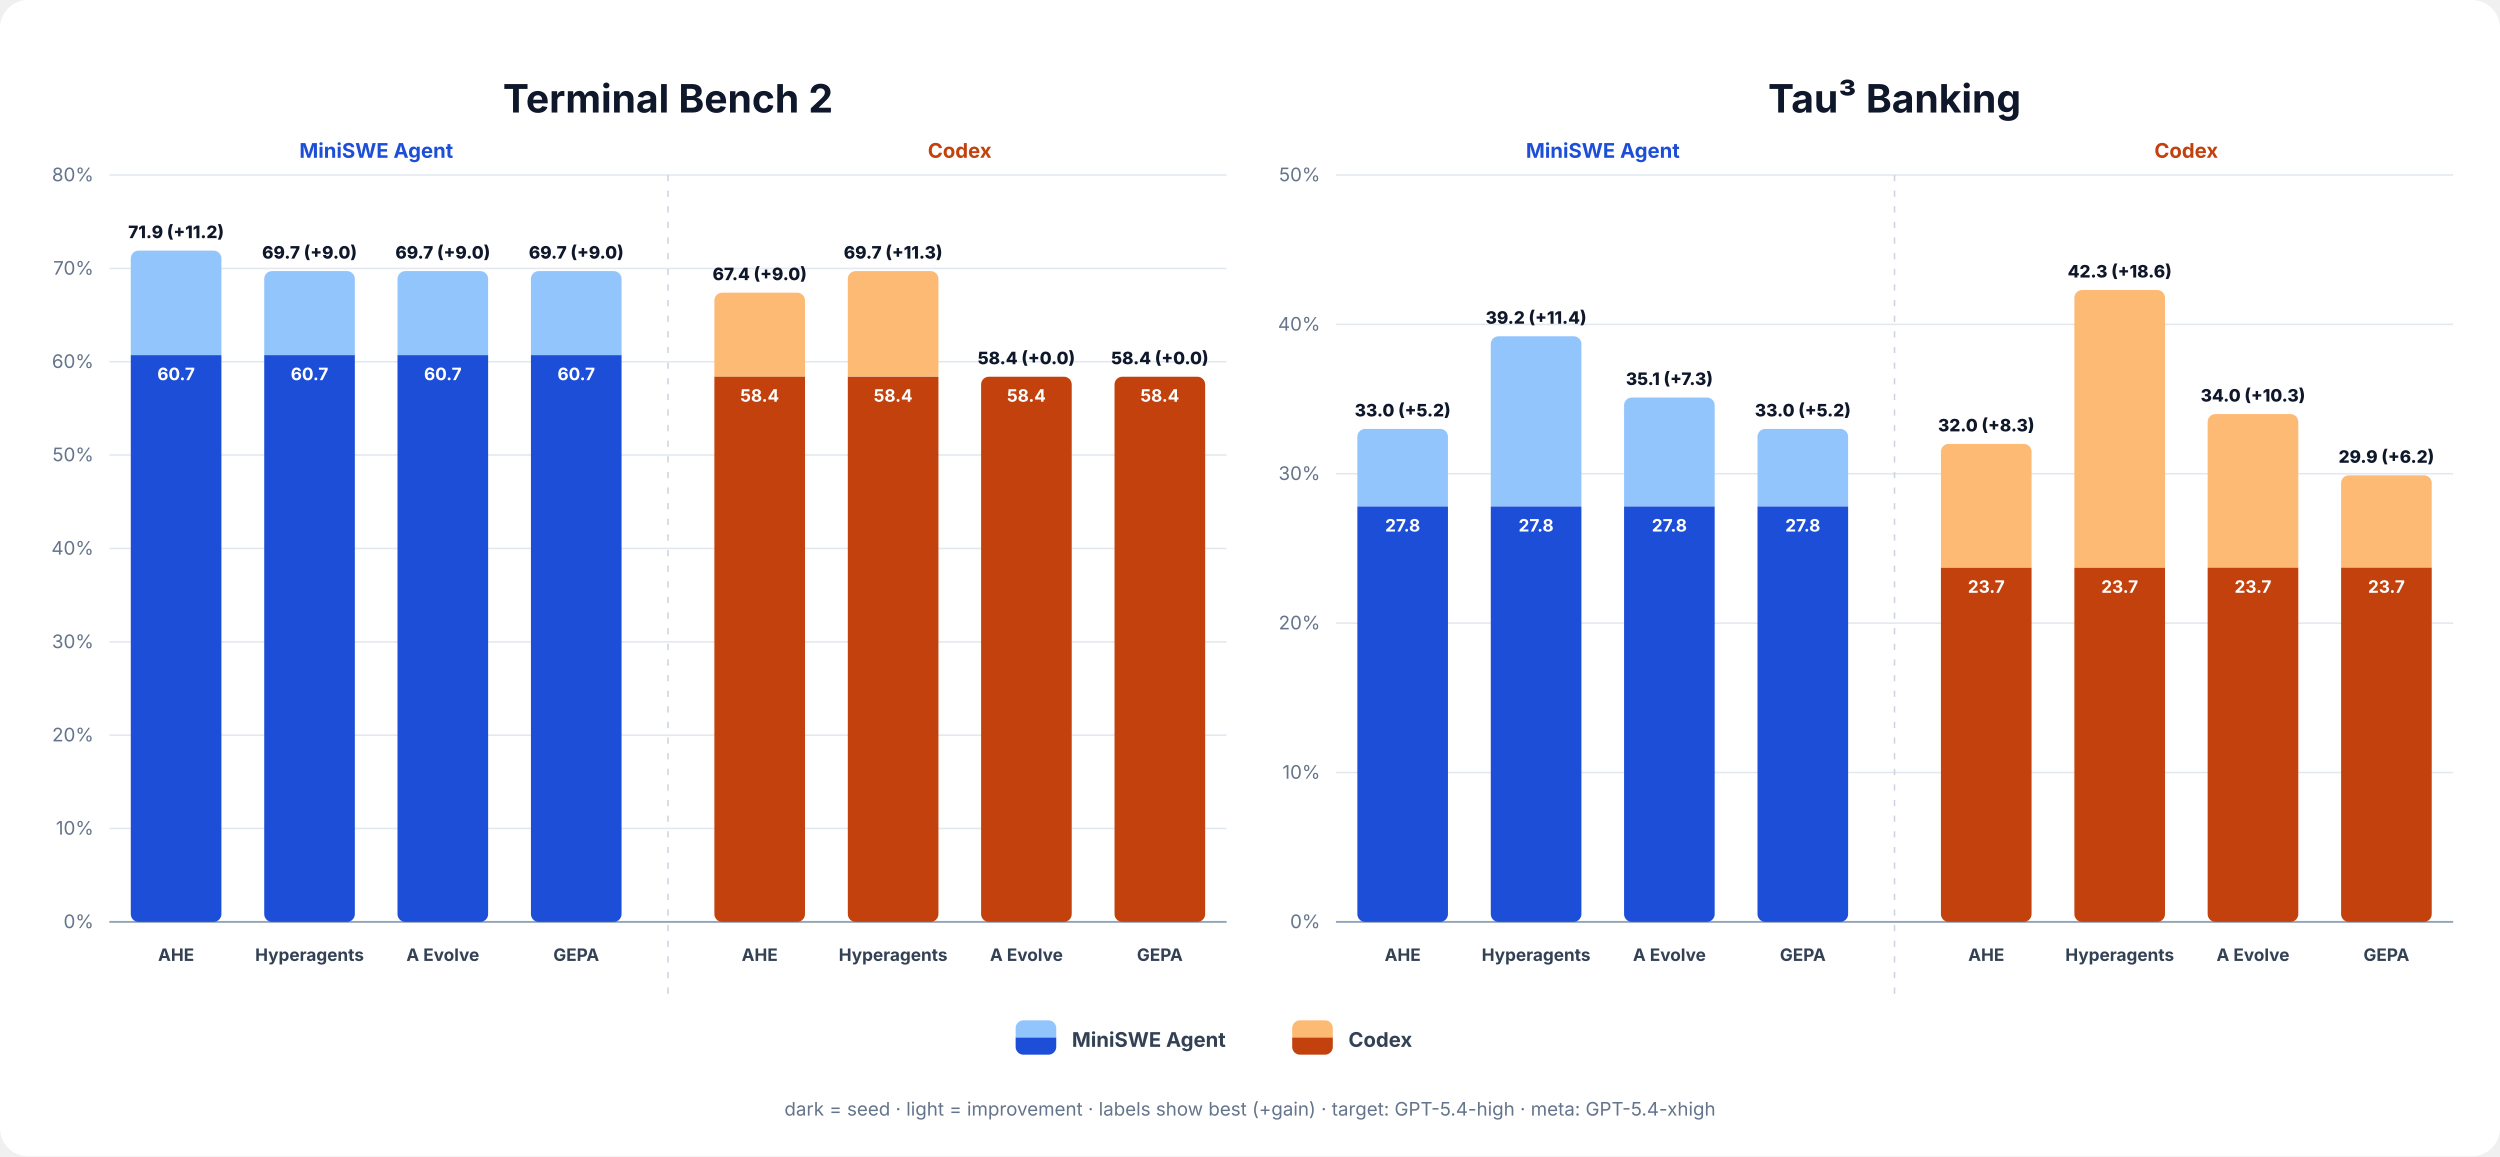
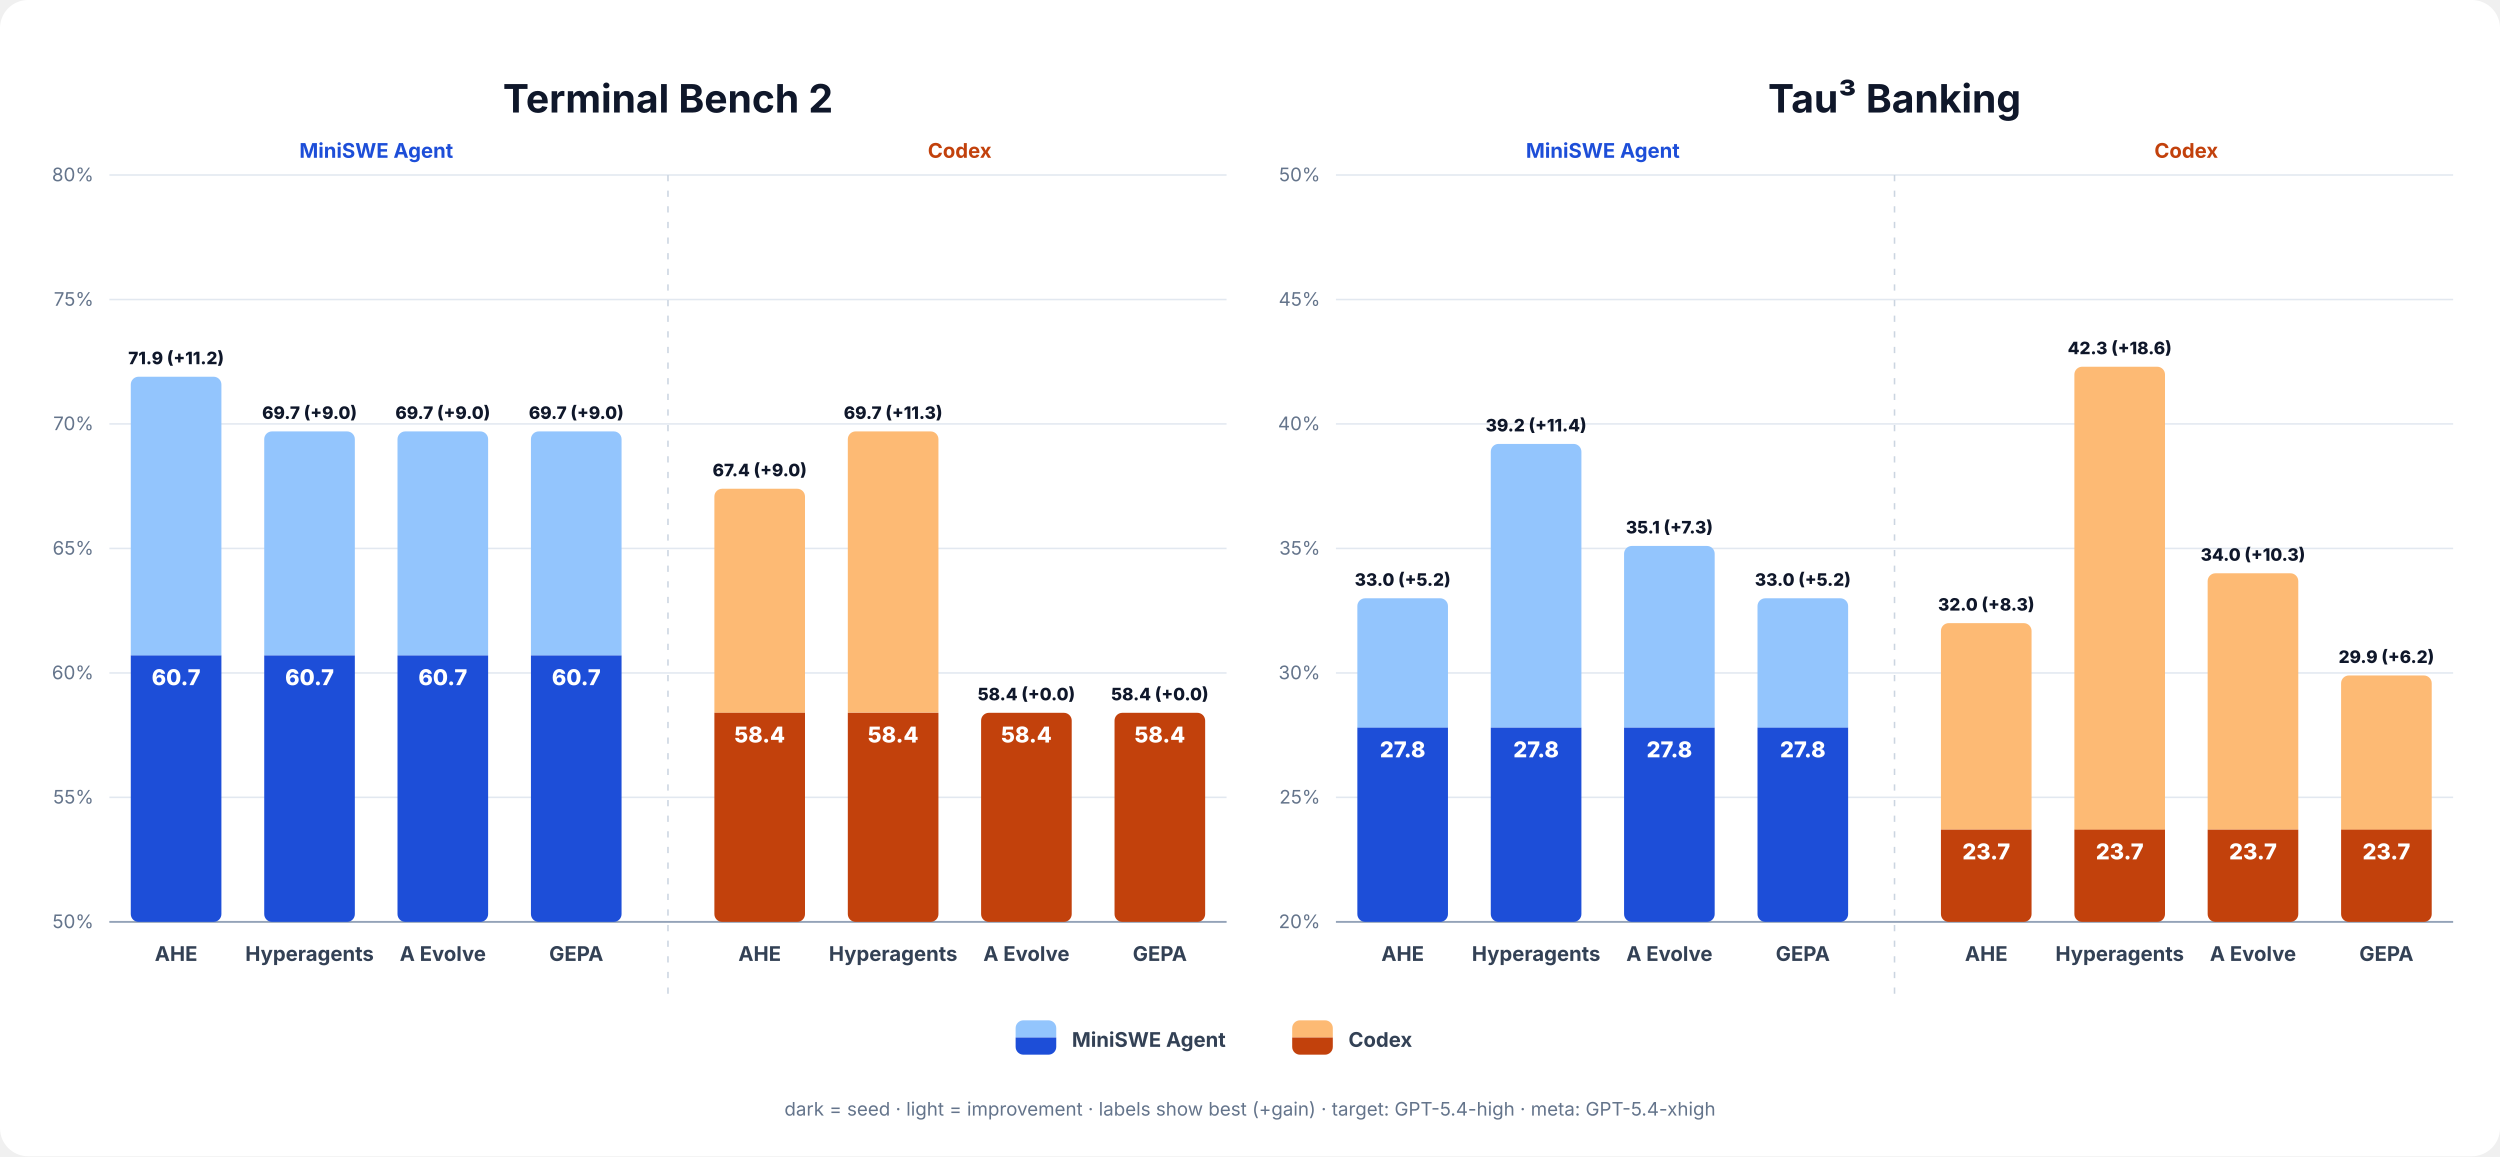
<svg xmlns="http://www.w3.org/2000/svg" width="1600" height="740" viewBox="0 0 1600 740" role="img" aria-labelledby="title desc">
  <rect width="1600" height="740" rx="18" fill="#FFFFFF" />
-   <style>text{font-family:Inter,ui-sans-serif,system-ui,-apple-system,BlinkMacSystemFont,"Segoe UI",sans-serif}.title{font-size:25px;font-weight:750;fill:#0F172A}.axis{font-size:12px;fill:#64748B}.method{font-size:11px;font-weight:650;fill:#334155}.seed{font-size:11px;font-weight:750;fill:#FFFFFF}.best{font-size:11px;font-weight:800;fill:#0F172A}.agent{font-size:13px;font-weight:750}.legend{font-size:13px;font-weight:650;fill:#334155}.note{font-size:12px;fill:#64748B}</style>
+   <style>text{font-family:Inter,ui-sans-serif,system-ui,-apple-system,BlinkMacSystemFont,"Segoe UI",sans-serif}.title{font-size:25px;font-weight:750;fill:#0F172A}.axis{font-size:12px;fill:#64748B}.method{font-size:13px;font-weight:700;fill:#334155}.seed{font-size:14px;font-weight:800;fill:#FFFFFF}.best{font-size:11px;font-weight:800;fill:#0F172A}.agent{font-size:13px;font-weight:750}.legend{font-size:13px;font-weight:650;fill:#334155}.note{font-size:12px;fill:#64748B}</style>
  <text class="title" x="427.5" y="72" text-anchor="middle">Terminal Bench 2</text>
  <line x1="70.0" y1="590.0" x2="785.0" y2="590.0" stroke="#E2E8F0" />
-   <text class="axis" x="60.0" y="594.0" text-anchor="end">0%</text>
-   <line x1="70.0" y1="530.2" x2="785.0" y2="530.2" stroke="#E2E8F0" />
-   <text class="axis" x="60.0" y="534.2" text-anchor="end">10%</text>
-   <line x1="70.0" y1="470.5" x2="785.0" y2="470.5" stroke="#E2E8F0" />
-   <text class="axis" x="60.0" y="474.5" text-anchor="end">20%</text>
-   <line x1="70.0" y1="410.8" x2="785.0" y2="410.8" stroke="#E2E8F0" />
-   <text class="axis" x="60.0" y="414.8" text-anchor="end">30%</text>
+   <text class="axis" x="60.0" y="594.0" text-anchor="end">50%</text>
+   <line x1="70.0" y1="510.3" x2="785.0" y2="510.3" stroke="#E2E8F0" />
+   <text class="axis" x="60.0" y="514.3" text-anchor="end">55%</text>
+   <line x1="70.0" y1="430.7" x2="785.0" y2="430.7" stroke="#E2E8F0" />
+   <text class="axis" x="60.0" y="434.7" text-anchor="end">60%</text>
  <line x1="70.0" y1="351.0" x2="785.0" y2="351.0" stroke="#E2E8F0" />
-   <text class="axis" x="60.0" y="355.0" text-anchor="end">40%</text>
-   <line x1="70.0" y1="291.2" x2="785.0" y2="291.2" stroke="#E2E8F0" />
-   <text class="axis" x="60.0" y="295.2" text-anchor="end">50%</text>
-   <line x1="70.0" y1="231.5" x2="785.0" y2="231.5" stroke="#E2E8F0" />
-   <text class="axis" x="60.0" y="235.5" text-anchor="end">60%</text>
-   <line x1="70.0" y1="171.8" x2="785.0" y2="171.8" stroke="#E2E8F0" />
-   <text class="axis" x="60.0" y="175.8" text-anchor="end">70%</text>
+   <text class="axis" x="60.0" y="355.0" text-anchor="end">65%</text>
+   <line x1="70.0" y1="271.3" x2="785.0" y2="271.3" stroke="#E2E8F0" />
+   <text class="axis" x="60.0" y="275.3" text-anchor="end">70%</text>
+   <line x1="70.0" y1="191.7" x2="785.0" y2="191.7" stroke="#E2E8F0" />
+   <text class="axis" x="60.0" y="195.7" text-anchor="end">75%</text>
  <line x1="70.0" y1="112.0" x2="785.0" y2="112.0" stroke="#E2E8F0" />
  <text class="axis" x="60.0" y="116.0" text-anchor="end">80%</text>
  <line x1="70.0" y1="590" x2="785.0" y2="590" stroke="#94A3B8" stroke-width="1.2" />
  <line x1="427.5" y1="112" x2="427.5" y2="637" stroke="#CBD5E1" stroke-dasharray="4 6" />
  <text class="agent" x="240.8" y="101" text-anchor="middle" fill="#1D4ED8">MiniSWE Agent</text>
  <defs>
    <clipPath id="b-0-0-0">
-       <rect x="83.7" y="160.4" width="58" height="429.6" rx="5" />
+       <rect x="83.7" y="241.1" width="58" height="348.9" rx="5" />
    </clipPath>
  </defs>
  <g clip-path="url(#b-0-0-0)">
-     <rect x="83.7" y="160.4" width="58" height="66.9" fill="#93C5FD" />
-     <rect x="83.7" y="227.3" width="58" height="362.7" fill="#1D4ED8" />
-   </g>
-   <text class="seed" x="112.7" y="243.3" text-anchor="middle">60.7</text>
-   <text class="best" x="112.7" y="152.4" text-anchor="middle">71.9 (+11.2)</text>
+     <rect x="83.7" y="241.1" width="58" height="178.5" fill="#93C5FD" />
+     <rect x="83.7" y="419.5" width="58" height="170.5" fill="#1D4ED8" />
+   </g>
+   <text class="seed" x="112.7" y="438.5" text-anchor="middle">60.7</text>
+   <text class="best" x="112.7" y="233.1" text-anchor="middle">71.9 (+11.2)</text>
  <text class="method" x="112.7" y="615" text-anchor="middle">AHE</text>
  <defs>
    <clipPath id="b-0-0-1">
-       <rect x="169.1" y="173.5" width="58" height="416.5" rx="5" />
+       <rect x="169.1" y="276.1" width="58" height="313.9" rx="5" />
    </clipPath>
  </defs>
  <g clip-path="url(#b-0-0-1)">
-     <rect x="169.1" y="173.5" width="58" height="53.8" fill="#93C5FD" />
-     <rect x="169.1" y="227.3" width="58" height="362.7" fill="#1D4ED8" />
-   </g>
-   <text class="seed" x="198.1" y="243.3" text-anchor="middle">60.7</text>
-   <text class="best" x="198.1" y="165.5" text-anchor="middle">69.7 (+9.0)</text>
+     <rect x="169.1" y="276.1" width="58" height="143.4" fill="#93C5FD" />
+     <rect x="169.1" y="419.5" width="58" height="170.5" fill="#1D4ED8" />
+   </g>
+   <text class="seed" x="198.1" y="438.5" text-anchor="middle">60.7</text>
+   <text class="best" x="198.1" y="268.1" text-anchor="middle">69.7 (+9.0)</text>
  <text class="method" x="198.1" y="615" text-anchor="middle">Hyperagents</text>
  <defs>
    <clipPath id="b-0-0-2">
-       <rect x="254.4" y="173.5" width="58" height="416.5" rx="5" />
+       <rect x="254.4" y="276.1" width="58" height="313.9" rx="5" />
    </clipPath>
  </defs>
  <g clip-path="url(#b-0-0-2)">
-     <rect x="254.4" y="173.5" width="58" height="53.8" fill="#93C5FD" />
-     <rect x="254.4" y="227.3" width="58" height="362.7" fill="#1D4ED8" />
-   </g>
-   <text class="seed" x="283.4" y="243.3" text-anchor="middle">60.7</text>
-   <text class="best" x="283.4" y="165.5" text-anchor="middle">69.7 (+9.0)</text>
+     <rect x="254.4" y="276.1" width="58" height="143.4" fill="#93C5FD" />
+     <rect x="254.4" y="419.5" width="58" height="170.5" fill="#1D4ED8" />
+   </g>
+   <text class="seed" x="283.4" y="438.5" text-anchor="middle">60.7</text>
+   <text class="best" x="283.4" y="268.1" text-anchor="middle">69.7 (+9.0)</text>
  <text class="method" x="283.4" y="615" text-anchor="middle">A Evolve</text>
  <defs>
    <clipPath id="b-0-0-3">
-       <rect x="339.8" y="173.5" width="58" height="416.5" rx="5" />
+       <rect x="339.8" y="276.1" width="58" height="313.9" rx="5" />
    </clipPath>
  </defs>
  <g clip-path="url(#b-0-0-3)">
-     <rect x="339.8" y="173.5" width="58" height="53.8" fill="#93C5FD" />
-     <rect x="339.8" y="227.3" width="58" height="362.7" fill="#1D4ED8" />
-   </g>
-   <text class="seed" x="368.8" y="243.3" text-anchor="middle">60.7</text>
-   <text class="best" x="368.8" y="165.5" text-anchor="middle">69.7 (+9.0)</text>
+     <rect x="339.8" y="276.1" width="58" height="143.4" fill="#93C5FD" />
+     <rect x="339.8" y="419.5" width="58" height="170.5" fill="#1D4ED8" />
+   </g>
+   <text class="seed" x="368.8" y="438.5" text-anchor="middle">60.7</text>
+   <text class="best" x="368.8" y="268.1" text-anchor="middle">69.7 (+9.0)</text>
  <text class="method" x="368.8" y="615" text-anchor="middle">GEPA</text>
  <text class="agent" x="614.2" y="101" text-anchor="middle" fill="#C2410C">Codex</text>
  <defs>
    <clipPath id="b-0-1-0">
-       <rect x="457.2" y="187.3" width="58" height="402.7" rx="5" />
+       <rect x="457.2" y="312.8" width="58" height="277.2" rx="5" />
    </clipPath>
  </defs>
  <g clip-path="url(#b-0-1-0)">
-     <rect x="457.2" y="187.3" width="58" height="53.8" fill="#FDBA74" />
-     <rect x="457.2" y="241.1" width="58" height="348.9" fill="#C2410C" />
-   </g>
-   <text class="seed" x="486.2" y="257.1" text-anchor="middle">58.4</text>
-   <text class="best" x="486.2" y="179.3" text-anchor="middle">67.4 (+9.0)</text>
+     <rect x="457.2" y="312.8" width="58" height="143.4" fill="#FDBA74" />
+     <rect x="457.2" y="456.2" width="58" height="133.8" fill="#C2410C" />
+   </g>
+   <text class="seed" x="486.2" y="475.2" text-anchor="middle">58.4</text>
+   <text class="best" x="486.2" y="304.8" text-anchor="middle">67.4 (+9.0)</text>
  <text class="method" x="486.2" y="615" text-anchor="middle">AHE</text>
  <defs>
    <clipPath id="b-0-1-1">
-       <rect x="542.6" y="173.5" width="58" height="416.5" rx="5" />
+       <rect x="542.6" y="276.1" width="58" height="313.9" rx="5" />
    </clipPath>
  </defs>
  <g clip-path="url(#b-0-1-1)">
-     <rect x="542.6" y="173.5" width="58" height="67.5" fill="#FDBA74" />
-     <rect x="542.6" y="241.1" width="58" height="348.9" fill="#C2410C" />
-   </g>
-   <text class="seed" x="571.6" y="257.1" text-anchor="middle">58.4</text>
-   <text class="best" x="571.6" y="165.5" text-anchor="middle">69.7 (+11.3)</text>
+     <rect x="542.6" y="276.1" width="58" height="180.0" fill="#FDBA74" />
+     <rect x="542.6" y="456.2" width="58" height="133.8" fill="#C2410C" />
+   </g>
+   <text class="seed" x="571.6" y="475.2" text-anchor="middle">58.4</text>
+   <text class="best" x="571.6" y="268.1" text-anchor="middle">69.7 (+11.3)</text>
  <text class="method" x="571.6" y="615" text-anchor="middle">Hyperagents</text>
  <defs>
    <clipPath id="b-0-1-2">
-       <rect x="627.9" y="241.1" width="58" height="348.9" rx="5" />
+       <rect x="627.9" y="456.2" width="58" height="133.8" rx="5" />
    </clipPath>
  </defs>
  <g clip-path="url(#b-0-1-2)">
-     <rect x="627.9" y="241.1" width="58" height="0.0" fill="#FDBA74" />
-     <rect x="627.9" y="241.1" width="58" height="348.9" fill="#C2410C" />
-   </g>
-   <text class="seed" x="656.9" y="257.1" text-anchor="middle">58.4</text>
-   <text class="best" x="656.9" y="233.1" text-anchor="middle">58.4 (+0.0)</text>
+     <rect x="627.9" y="456.2" width="58" height="0.0" fill="#FDBA74" />
+     <rect x="627.9" y="456.2" width="58" height="133.8" fill="#C2410C" />
+   </g>
+   <text class="seed" x="656.9" y="475.2" text-anchor="middle">58.4</text>
+   <text class="best" x="656.9" y="448.2" text-anchor="middle">58.4 (+0.0)</text>
  <text class="method" x="656.9" y="615" text-anchor="middle">A Evolve</text>
  <defs>
    <clipPath id="b-0-1-3">
-       <rect x="713.3" y="241.1" width="58" height="348.9" rx="5" />
+       <rect x="713.3" y="456.2" width="58" height="133.8" rx="5" />
    </clipPath>
  </defs>
  <g clip-path="url(#b-0-1-3)">
-     <rect x="713.3" y="241.1" width="58" height="0.0" fill="#FDBA74" />
-     <rect x="713.3" y="241.1" width="58" height="348.9" fill="#C2410C" />
-   </g>
-   <text class="seed" x="742.3" y="257.1" text-anchor="middle">58.4</text>
-   <text class="best" x="742.3" y="233.1" text-anchor="middle">58.4 (+0.0)</text>
+     <rect x="713.3" y="456.2" width="58" height="0.0" fill="#FDBA74" />
+     <rect x="713.3" y="456.2" width="58" height="133.8" fill="#C2410C" />
+   </g>
+   <text class="seed" x="742.3" y="475.2" text-anchor="middle">58.4</text>
+   <text class="best" x="742.3" y="448.2" text-anchor="middle">58.4 (+0.0)</text>
  <text class="method" x="742.3" y="615" text-anchor="middle">GEPA</text>
  <text class="title" x="1212.5" y="72" text-anchor="middle">Tau³ Banking</text>
  <line x1="855.0" y1="590.0" x2="1570.0" y2="590.0" stroke="#E2E8F0" />
-   <text class="axis" x="845.0" y="594.0" text-anchor="end">0%</text>
-   <line x1="855.0" y1="494.4" x2="1570.0" y2="494.4" stroke="#E2E8F0" />
-   <text class="axis" x="845.0" y="498.4" text-anchor="end">10%</text>
-   <line x1="855.0" y1="398.8" x2="1570.0" y2="398.8" stroke="#E2E8F0" />
-   <text class="axis" x="845.0" y="402.8" text-anchor="end">20%</text>
-   <line x1="855.0" y1="303.2" x2="1570.0" y2="303.2" stroke="#E2E8F0" />
-   <text class="axis" x="845.0" y="307.2" text-anchor="end">30%</text>
-   <line x1="855.0" y1="207.6" x2="1570.0" y2="207.6" stroke="#E2E8F0" />
-   <text class="axis" x="845.0" y="211.6" text-anchor="end">40%</text>
+   <text class="axis" x="845.0" y="594.0" text-anchor="end">20%</text>
+   <line x1="855.0" y1="510.3" x2="1570.0" y2="510.3" stroke="#E2E8F0" />
+   <text class="axis" x="845.0" y="514.3" text-anchor="end">25%</text>
+   <line x1="855.0" y1="430.7" x2="1570.0" y2="430.7" stroke="#E2E8F0" />
+   <text class="axis" x="845.0" y="434.7" text-anchor="end">30%</text>
+   <line x1="855.0" y1="351.0" x2="1570.0" y2="351.0" stroke="#E2E8F0" />
+   <text class="axis" x="845.0" y="355.0" text-anchor="end">35%</text>
+   <line x1="855.0" y1="271.3" x2="1570.0" y2="271.3" stroke="#E2E8F0" />
+   <text class="axis" x="845.0" y="275.3" text-anchor="end">40%</text>
+   <line x1="855.0" y1="191.7" x2="1570.0" y2="191.7" stroke="#E2E8F0" />
+   <text class="axis" x="845.0" y="195.7" text-anchor="end">45%</text>
  <line x1="855.0" y1="112.0" x2="1570.0" y2="112.0" stroke="#E2E8F0" />
  <text class="axis" x="845.0" y="116.0" text-anchor="end">50%</text>
  <line x1="855.0" y1="590" x2="1570.0" y2="590" stroke="#94A3B8" stroke-width="1.2" />
  <line x1="1212.5" y1="112" x2="1212.5" y2="637" stroke="#CBD5E1" stroke-dasharray="4 6" />
  <text class="agent" x="1025.8" y="101" text-anchor="middle" fill="#1D4ED8">MiniSWE Agent</text>
  <defs>
    <clipPath id="b-1-0-0">
-       <rect x="868.7" y="274.5" width="58" height="315.5" rx="5" />
+       <rect x="868.7" y="382.9" width="58" height="207.1" rx="5" />
    </clipPath>
  </defs>
  <g clip-path="url(#b-1-0-0)">
-     <rect x="868.7" y="274.5" width="58" height="49.7" fill="#93C5FD" />
-     <rect x="868.7" y="324.2" width="58" height="265.8" fill="#1D4ED8" />
-   </g>
-   <text class="seed" x="897.7" y="340.2" text-anchor="middle">27.8</text>
-   <text class="best" x="897.7" y="266.5" text-anchor="middle">33.0 (+5.2)</text>
+     <rect x="868.7" y="382.9" width="58" height="82.9" fill="#93C5FD" />
+     <rect x="868.7" y="465.7" width="58" height="124.3" fill="#1D4ED8" />
+   </g>
+   <text class="seed" x="897.7" y="484.7" text-anchor="middle">27.8</text>
+   <text class="best" x="897.7" y="374.9" text-anchor="middle">33.0 (+5.2)</text>
  <text class="method" x="897.7" y="615" text-anchor="middle">AHE</text>
  <defs>
    <clipPath id="b-1-0-1">
-       <rect x="954.1" y="215.2" width="58" height="374.8" rx="5" />
+       <rect x="954.1" y="284.1" width="58" height="305.9" rx="5" />
    </clipPath>
  </defs>
  <g clip-path="url(#b-1-0-1)">
-     <rect x="954.1" y="215.2" width="58" height="109.0" fill="#93C5FD" />
-     <rect x="954.1" y="324.2" width="58" height="265.8" fill="#1D4ED8" />
-   </g>
-   <text class="seed" x="983.1" y="340.2" text-anchor="middle">27.8</text>
-   <text class="best" x="983.1" y="207.2" text-anchor="middle">39.2 (+11.4)</text>
+     <rect x="954.1" y="284.1" width="58" height="181.6" fill="#93C5FD" />
+     <rect x="954.1" y="465.7" width="58" height="124.3" fill="#1D4ED8" />
+   </g>
+   <text class="seed" x="983.1" y="484.7" text-anchor="middle">27.8</text>
+   <text class="best" x="983.1" y="276.1" text-anchor="middle">39.2 (+11.4)</text>
  <text class="method" x="983.1" y="615" text-anchor="middle">Hyperagents</text>
  <defs>
    <clipPath id="b-1-0-2">
-       <rect x="1039.4" y="254.4" width="58" height="335.6" rx="5" />
+       <rect x="1039.4" y="349.4" width="58" height="240.6" rx="5" />
    </clipPath>
  </defs>
  <g clip-path="url(#b-1-0-2)">
-     <rect x="1039.4" y="254.4" width="58" height="69.8" fill="#93C5FD" />
-     <rect x="1039.4" y="324.2" width="58" height="265.8" fill="#1D4ED8" />
-   </g>
-   <text class="seed" x="1068.4" y="340.2" text-anchor="middle">27.8</text>
-   <text class="best" x="1068.4" y="246.4" text-anchor="middle">35.1 (+7.3)</text>
+     <rect x="1039.4" y="349.4" width="58" height="116.3" fill="#93C5FD" />
+     <rect x="1039.4" y="465.7" width="58" height="124.3" fill="#1D4ED8" />
+   </g>
+   <text class="seed" x="1068.4" y="484.7" text-anchor="middle">27.8</text>
+   <text class="best" x="1068.4" y="341.4" text-anchor="middle">35.1 (+7.3)</text>
  <text class="method" x="1068.4" y="615" text-anchor="middle">A Evolve</text>
  <defs>
    <clipPath id="b-1-0-3">
-       <rect x="1124.8" y="274.5" width="58" height="315.5" rx="5" />
+       <rect x="1124.8" y="382.9" width="58" height="207.1" rx="5" />
    </clipPath>
  </defs>
  <g clip-path="url(#b-1-0-3)">
-     <rect x="1124.8" y="274.5" width="58" height="49.7" fill="#93C5FD" />
-     <rect x="1124.8" y="324.2" width="58" height="265.8" fill="#1D4ED8" />
-   </g>
-   <text class="seed" x="1153.8" y="340.2" text-anchor="middle">27.8</text>
-   <text class="best" x="1153.8" y="266.5" text-anchor="middle">33.0 (+5.2)</text>
+     <rect x="1124.8" y="382.9" width="58" height="82.9" fill="#93C5FD" />
+     <rect x="1124.8" y="465.7" width="58" height="124.3" fill="#1D4ED8" />
+   </g>
+   <text class="seed" x="1153.8" y="484.7" text-anchor="middle">27.8</text>
+   <text class="best" x="1153.8" y="374.9" text-anchor="middle">33.0 (+5.2)</text>
  <text class="method" x="1153.8" y="615" text-anchor="middle">GEPA</text>
  <text class="agent" x="1399.2" y="101" text-anchor="middle" fill="#C2410C">Codex</text>
  <defs>
    <clipPath id="b-1-1-0">
-       <rect x="1242.2" y="284.1" width="58" height="305.9" rx="5" />
+       <rect x="1242.2" y="398.8" width="58" height="191.2" rx="5" />
    </clipPath>
  </defs>
  <g clip-path="url(#b-1-1-0)">
-     <rect x="1242.2" y="284.1" width="58" height="79.3" fill="#FDBA74" />
-     <rect x="1242.2" y="363.4" width="58" height="226.6" fill="#C2410C" />
-   </g>
-   <text class="seed" x="1271.2" y="379.4" text-anchor="middle">23.7</text>
-   <text class="best" x="1271.2" y="276.1" text-anchor="middle">32.0 (+8.3)</text>
+     <rect x="1242.2" y="398.8" width="58" height="132.2" fill="#FDBA74" />
+     <rect x="1242.2" y="531.0" width="58" height="59.0" fill="#C2410C" />
+   </g>
+   <text class="seed" x="1271.2" y="550.0" text-anchor="middle">23.7</text>
+   <text class="best" x="1271.2" y="390.8" text-anchor="middle">32.0 (+8.3)</text>
  <text class="method" x="1271.2" y="615" text-anchor="middle">AHE</text>
  <defs>
    <clipPath id="b-1-1-1">
-       <rect x="1327.6" y="185.6" width="58" height="404.4" rx="5" />
+       <rect x="1327.6" y="234.7" width="58" height="355.3" rx="5" />
    </clipPath>
  </defs>
  <g clip-path="url(#b-1-1-1)">
-     <rect x="1327.6" y="185.6" width="58" height="177.8" fill="#FDBA74" />
-     <rect x="1327.6" y="363.4" width="58" height="226.6" fill="#C2410C" />
-   </g>
-   <text class="seed" x="1356.6" y="379.4" text-anchor="middle">23.7</text>
-   <text class="best" x="1356.6" y="177.6" text-anchor="middle">42.3 (+18.6)</text>
+     <rect x="1327.6" y="234.7" width="58" height="296.4" fill="#FDBA74" />
+     <rect x="1327.6" y="531.0" width="58" height="59.0" fill="#C2410C" />
+   </g>
+   <text class="seed" x="1356.6" y="550.0" text-anchor="middle">23.7</text>
+   <text class="best" x="1356.6" y="226.7" text-anchor="middle">42.3 (+18.6)</text>
  <text class="method" x="1356.6" y="615" text-anchor="middle">Hyperagents</text>
  <defs>
    <clipPath id="b-1-1-2">
-       <rect x="1412.9" y="265.0" width="58" height="325.0" rx="5" />
+       <rect x="1412.9" y="366.9" width="58" height="223.1" rx="5" />
    </clipPath>
  </defs>
  <g clip-path="url(#b-1-1-2)">
-     <rect x="1412.9" y="265.0" width="58" height="98.5" fill="#FDBA74" />
-     <rect x="1412.9" y="363.4" width="58" height="226.6" fill="#C2410C" />
-   </g>
-   <text class="seed" x="1441.9" y="379.4" text-anchor="middle">23.7</text>
-   <text class="best" x="1441.9" y="257.0" text-anchor="middle">34.0 (+10.3)</text>
+     <rect x="1412.9" y="366.9" width="58" height="164.1" fill="#FDBA74" />
+     <rect x="1412.9" y="531.0" width="58" height="59.0" fill="#C2410C" />
+   </g>
+   <text class="seed" x="1441.9" y="550.0" text-anchor="middle">23.7</text>
+   <text class="best" x="1441.9" y="358.9" text-anchor="middle">34.0 (+10.3)</text>
  <text class="method" x="1441.9" y="615" text-anchor="middle">A Evolve</text>
  <defs>
    <clipPath id="b-1-1-3">
-       <rect x="1498.3" y="304.2" width="58" height="285.8" rx="5" />
+       <rect x="1498.3" y="432.3" width="58" height="157.7" rx="5" />
    </clipPath>
  </defs>
  <g clip-path="url(#b-1-1-3)">
-     <rect x="1498.3" y="304.2" width="58" height="59.3" fill="#FDBA74" />
-     <rect x="1498.3" y="363.4" width="58" height="226.6" fill="#C2410C" />
-   </g>
-   <text class="seed" x="1527.3" y="379.4" text-anchor="middle">23.7</text>
-   <text class="best" x="1527.3" y="296.2" text-anchor="middle">29.9 (+6.2)</text>
+     <rect x="1498.3" y="432.3" width="58" height="98.8" fill="#FDBA74" />
+     <rect x="1498.3" y="531.0" width="58" height="59.0" fill="#C2410C" />
+   </g>
+   <text class="seed" x="1527.3" y="550.0" text-anchor="middle">23.7</text>
+   <text class="best" x="1527.3" y="424.3" text-anchor="middle">29.9 (+6.2)</text>
  <text class="method" x="1527.3" y="615" text-anchor="middle">GEPA</text>
  <defs>
    <clipPath id="legend-0">
      <rect x="650" y="653" width="26" height="22" rx="5" />
    </clipPath>
  </defs>
  <g clip-path="url(#legend-0)">
    <rect x="650" y="653" width="26" height="11" fill="#93C5FD" />
    <rect x="650" y="664" width="26" height="11" fill="#1D4ED8" />
  </g>
  <text class="legend" x="686" y="670">MiniSWE Agent</text>
  <defs>
    <clipPath id="legend-1">
      <rect x="827" y="653" width="26" height="22" rx="5" />
    </clipPath>
  </defs>
  <g clip-path="url(#legend-1)">
    <rect x="827" y="653" width="26" height="11" fill="#FDBA74" />
    <rect x="827" y="664" width="26" height="11" fill="#C2410C" />
  </g>
  <text class="legend" x="863" y="670">Codex</text>
  <text class="note" x="800" y="714" text-anchor="middle">dark = seed · light = improvement · labels show best (+gain) · target: GPT-5.4-high · meta: GPT-5.4-xhigh</text>
</svg>
